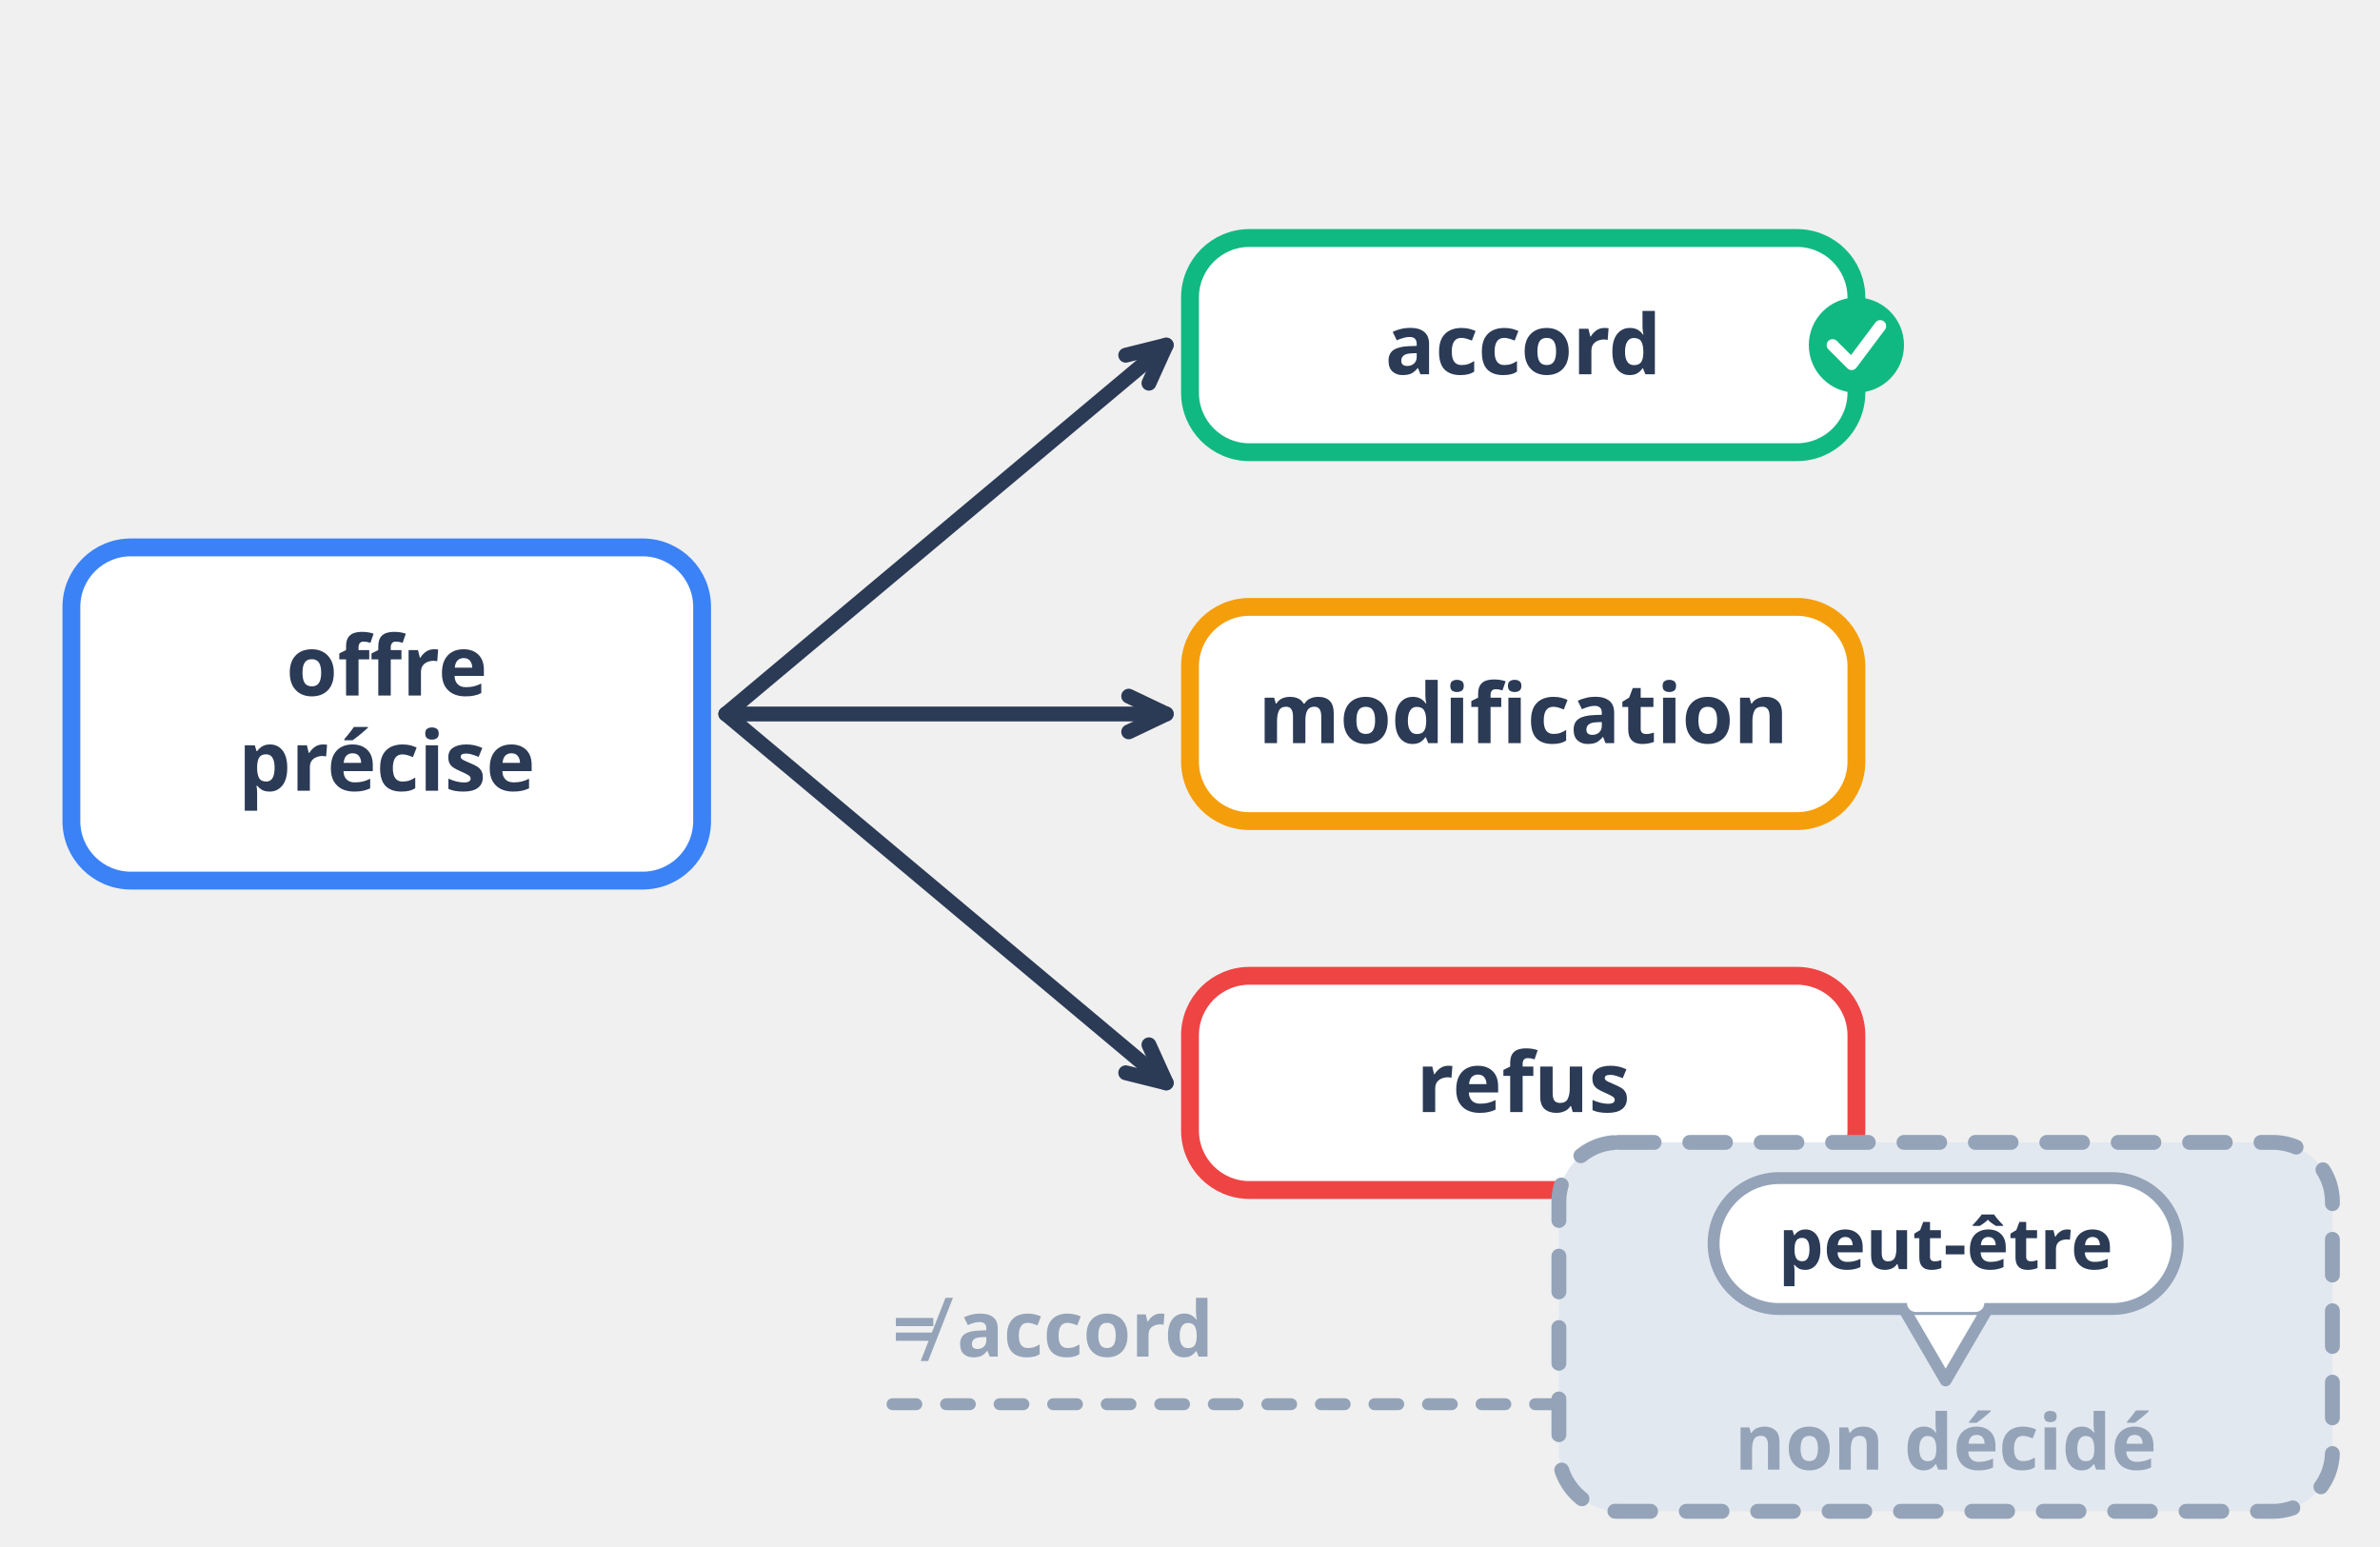
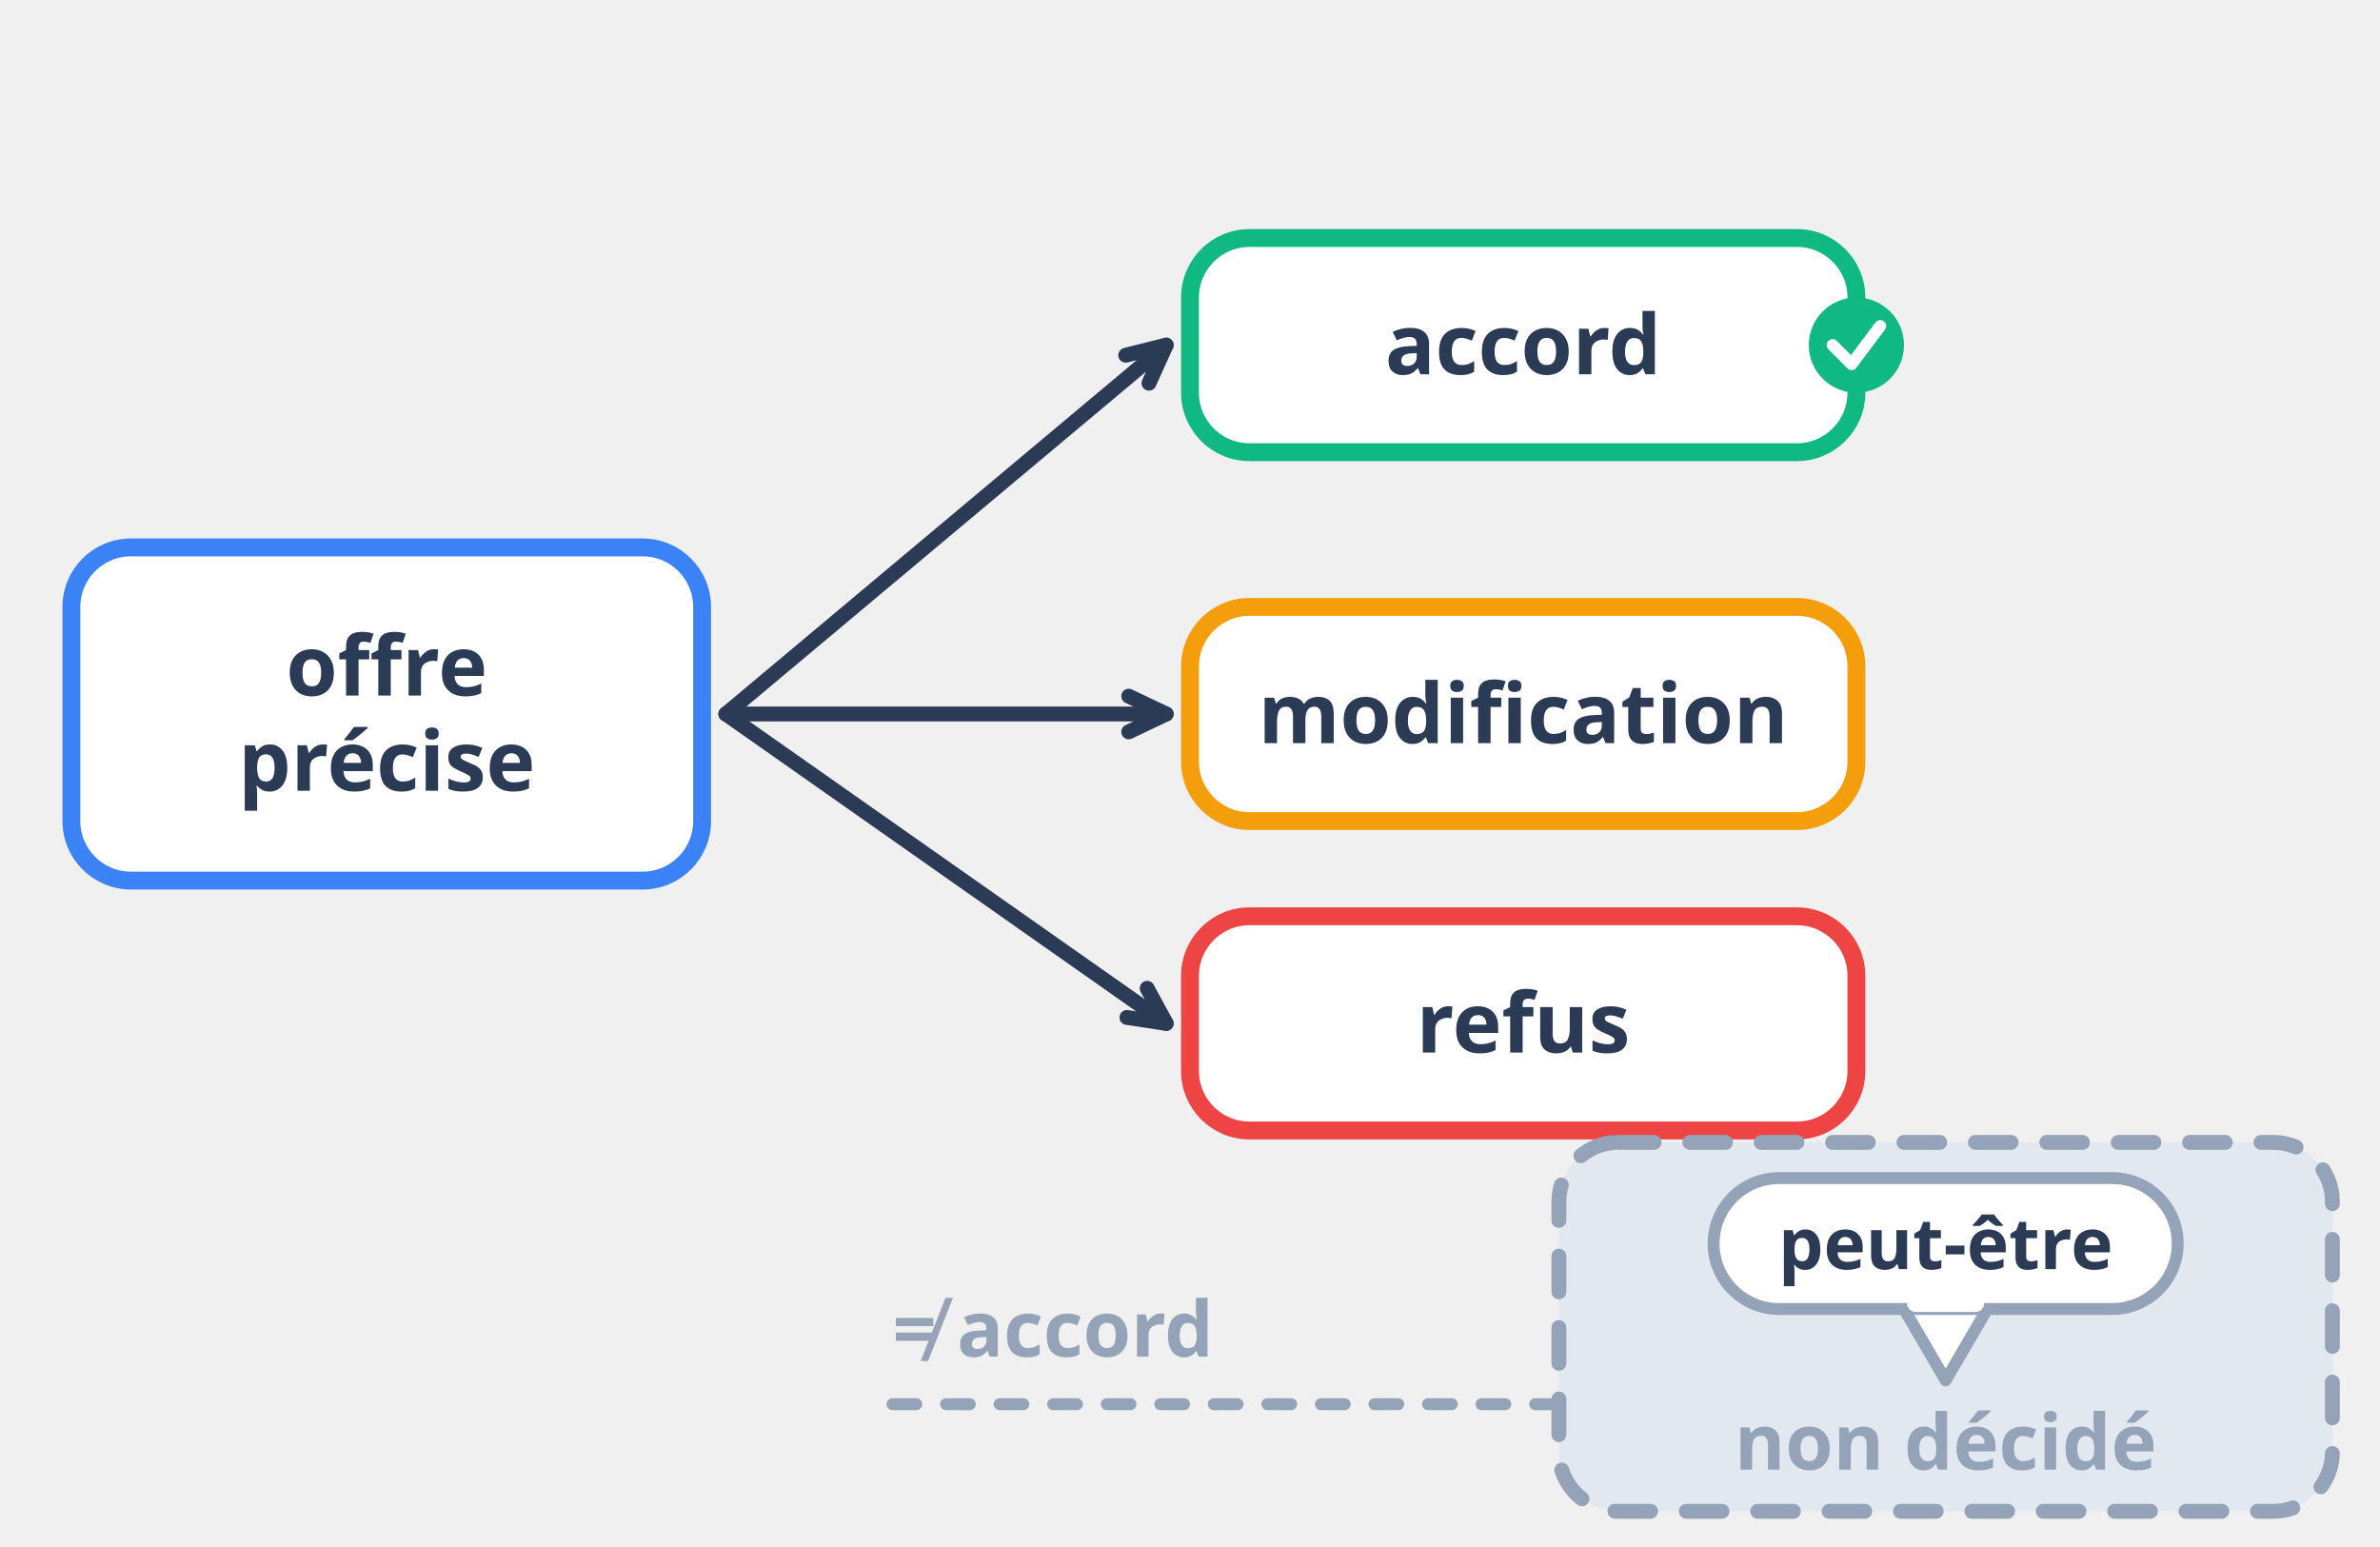
<svg xmlns="http://www.w3.org/2000/svg" viewBox="0 0 400 260" role="img">
  <style>@media (prefers-reduced-motion: reduce){*{animation:none!important}}</style>
  <g font-family="system-ui, sans-serif" font-weight="600" text-anchor="middle" stroke-linecap="round" stroke-linejoin="round">
    <rect x="12" y="92" width="106" height="56" rx="10" fill="#FFFFFF" stroke="#3B82F6" stroke-width="3" />
    <text x="65.0" y="116.9" font-size="14" fill="#2B3A55">offre</text>
    <text x="65.0" y="132.9" font-size="14" fill="#2B3A55">précise</text>
    <path d="M122 120L196 58" stroke="#2B3A55" stroke-width="2.5" fill="none" />
    <path d="M193.1 64.4L196 58L189.2 59.7" stroke="#2B3A55" stroke-width="2.5" fill="none" />
    <rect x="200" y="40" width="112" height="36" rx="10" fill="#FFFFFF" stroke="#10B981" stroke-width="3" />
    <text x="256.0" y="62.9" font-size="14" fill="#2B3A55">accord</text>
    <path d="M122 120L196 120" stroke="#2B3A55" stroke-width="2.5" fill="none" />
    <path d="M189.7 123.0L196 120L189.7 117.0" stroke="#2B3A55" stroke-width="2.5" fill="none" />
    <rect x="200" y="102" width="112" height="36" rx="10" fill="#FFFFFF" stroke="#F59E0B" stroke-width="3" />
    <text x="256.0" y="124.9" font-size="14" fill="#2B3A55">modification</text>
-     <path d="M122 120L196 182" stroke="#2B3A55" stroke-width="2.5" fill="none" />
-     <path d="M189.2 180.3L196 182L193.1 175.6" stroke="#2B3A55" stroke-width="2.5" fill="none" />
-     <rect x="200" y="164" width="112" height="36" rx="10" fill="#FFFFFF" stroke="#EF4444" stroke-width="3" />
-     <text x="256.0" y="186.9" font-size="14" fill="#2B3A55">refus</text>
+     <path d="M122 120L196 172" stroke="#2B3A55" stroke-width="2.5" fill="none" />
+     <path d="M189.4 171.0L196 172L192.8 166.1" stroke="#2B3A55" stroke-width="2.5" fill="none" />
+     <rect x="200" y="154" width="112" height="36" rx="10" fill="#FFFFFF" stroke="#EF4444" stroke-width="3" />
+     <text x="256.0" y="176.9" font-size="14" fill="#2B3A55">refus</text>
    <g transform="translate(312 58) scale(0.8)">
      <circle r="10" fill="#10B981" />
      <path d="M-5 0L-1 4L5 -4" stroke="#FFFFFF" stroke-width="2.5" fill="none" />
    </g>
    <rect x="262" y="192" width="130" height="62" rx="10" fill="#E2E8F0" stroke="#94A3B8" stroke-width="2.5" stroke-dasharray="6 6" />
    <text x="327" y="247" font-size="13" fill="#94A3B8">non décidé</text>
    <path d="M320.0 220L327.0 232L334.0 220" fill="#FFFFFF" stroke="#94A3B8" stroke-width="2" />
    <rect x="288" y="198" width="78" height="22" rx="11.0" fill="#FFFFFF" stroke="#94A3B8" stroke-width="2" />
    <path d="M322.0 219H332.0" stroke="#FFFFFF" stroke-width="3" />
    <text x="327.0" y="213.3" font-size="12" fill="#2B3A55">peut-être</text>
    <path d="M150 236H264" stroke="#94A3B8" stroke-width="2" stroke-dasharray="4 5" />
    <text x="150" y="228" font-size="13" fill="#94A3B8" text-anchor="start">≠ accord</text>
  </g>
</svg>
